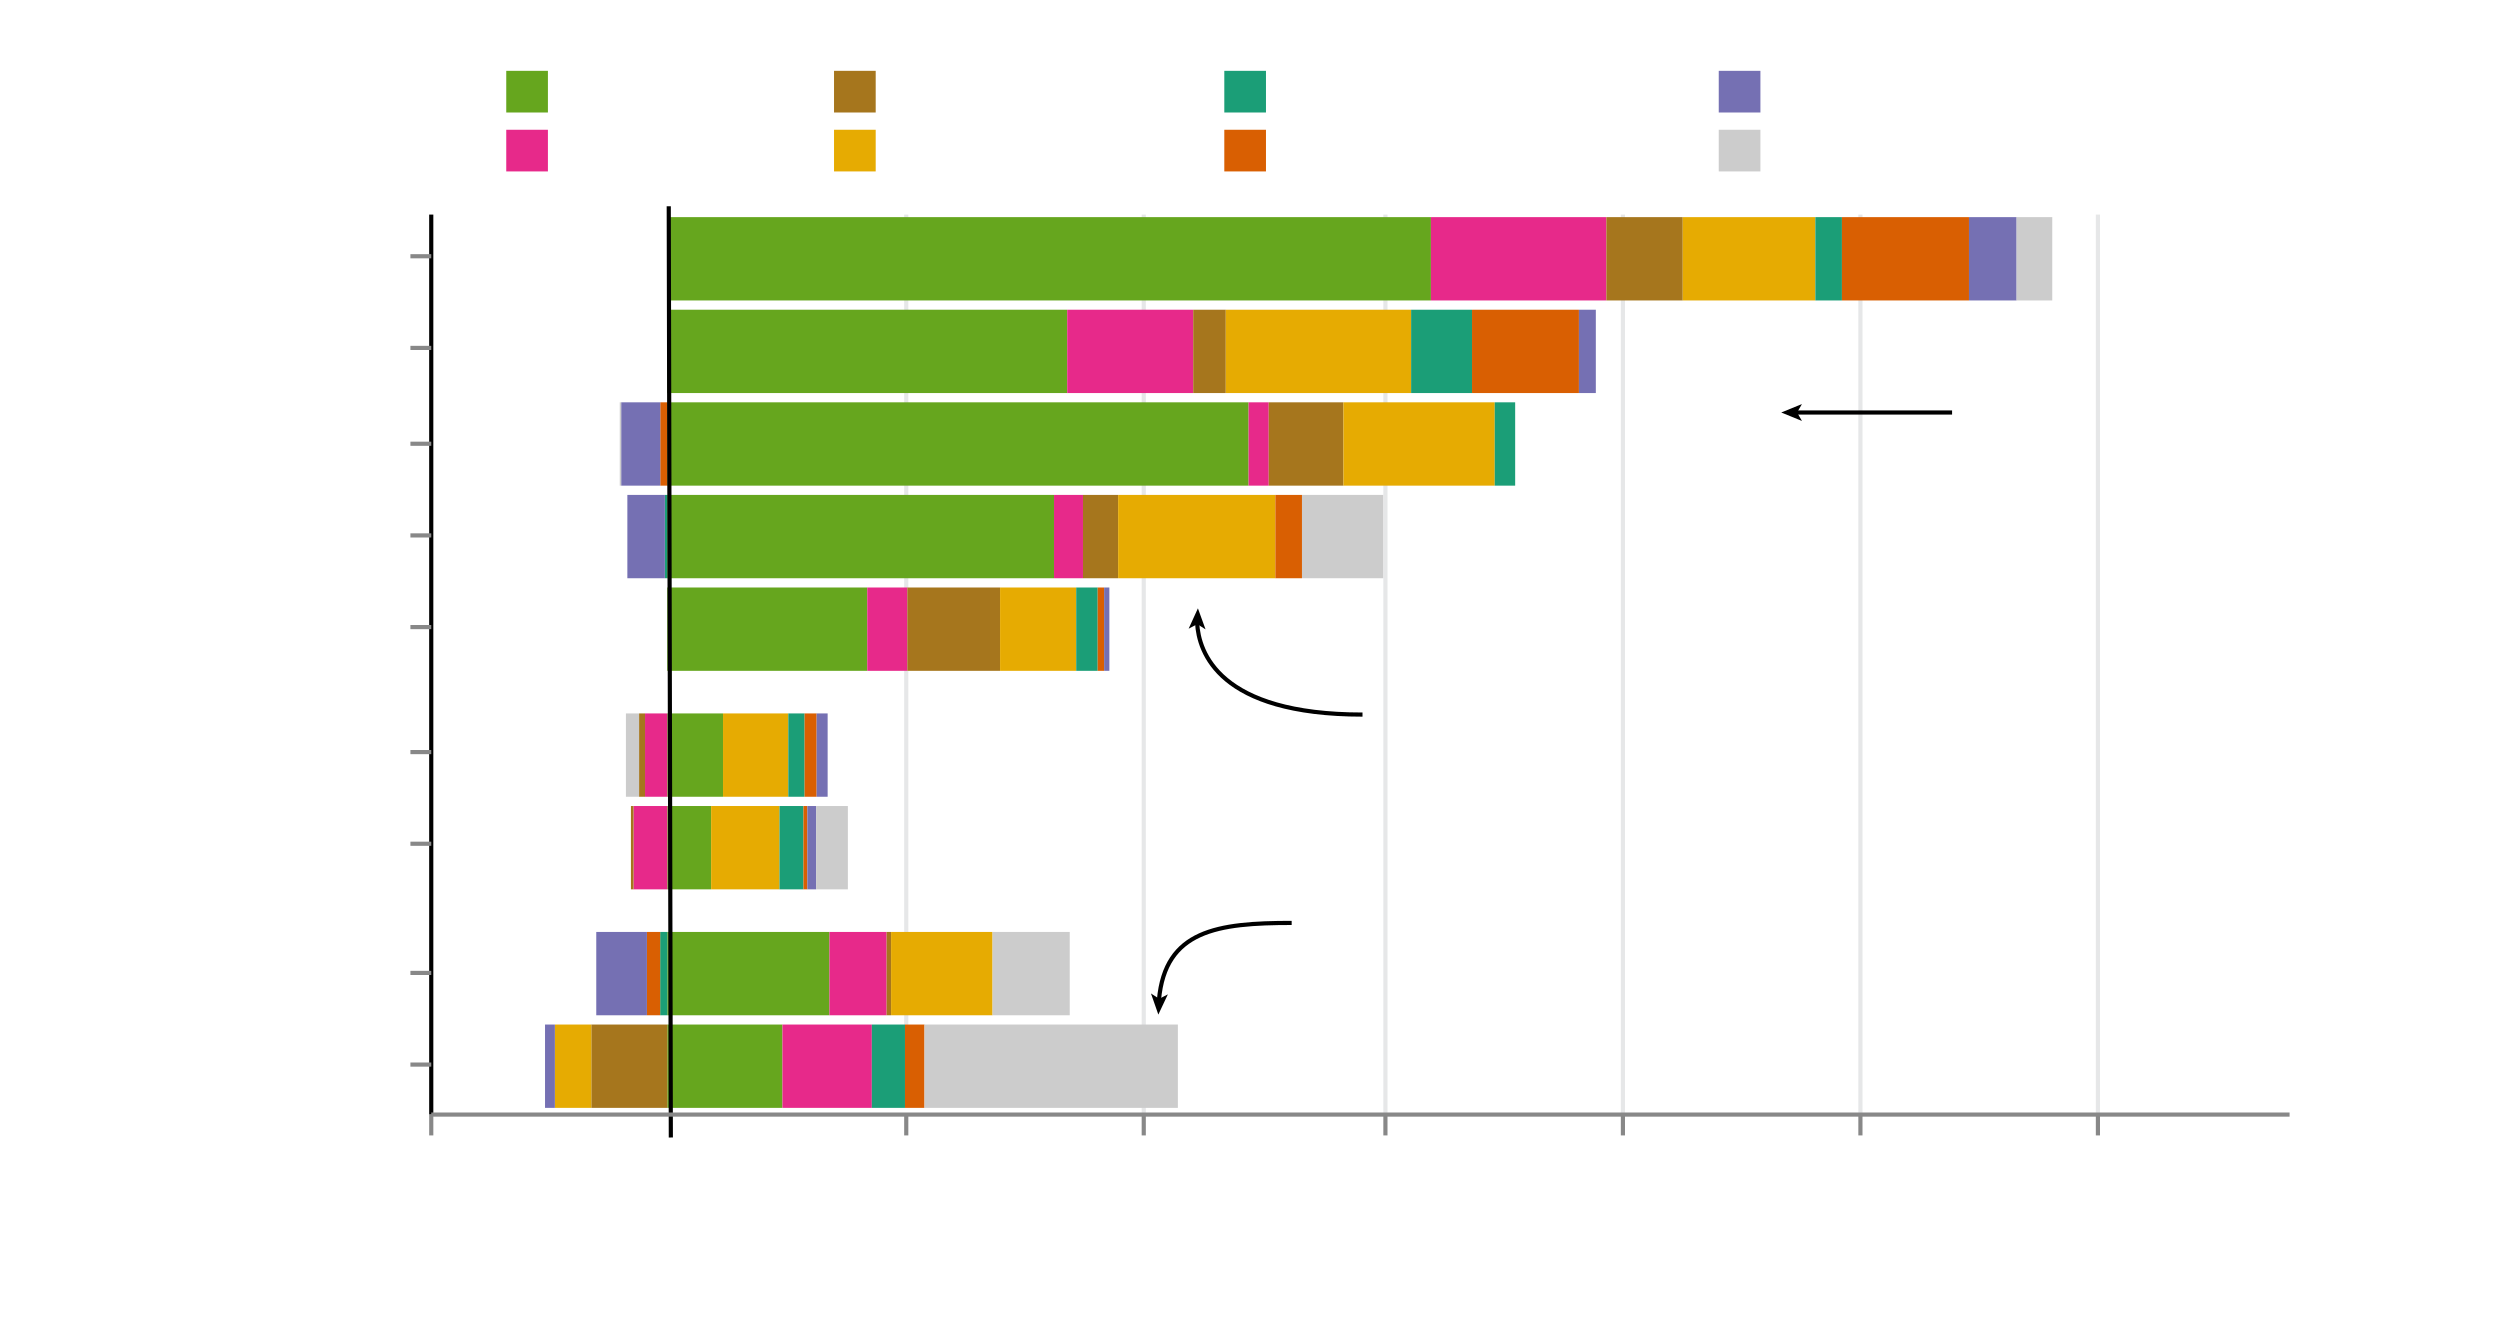
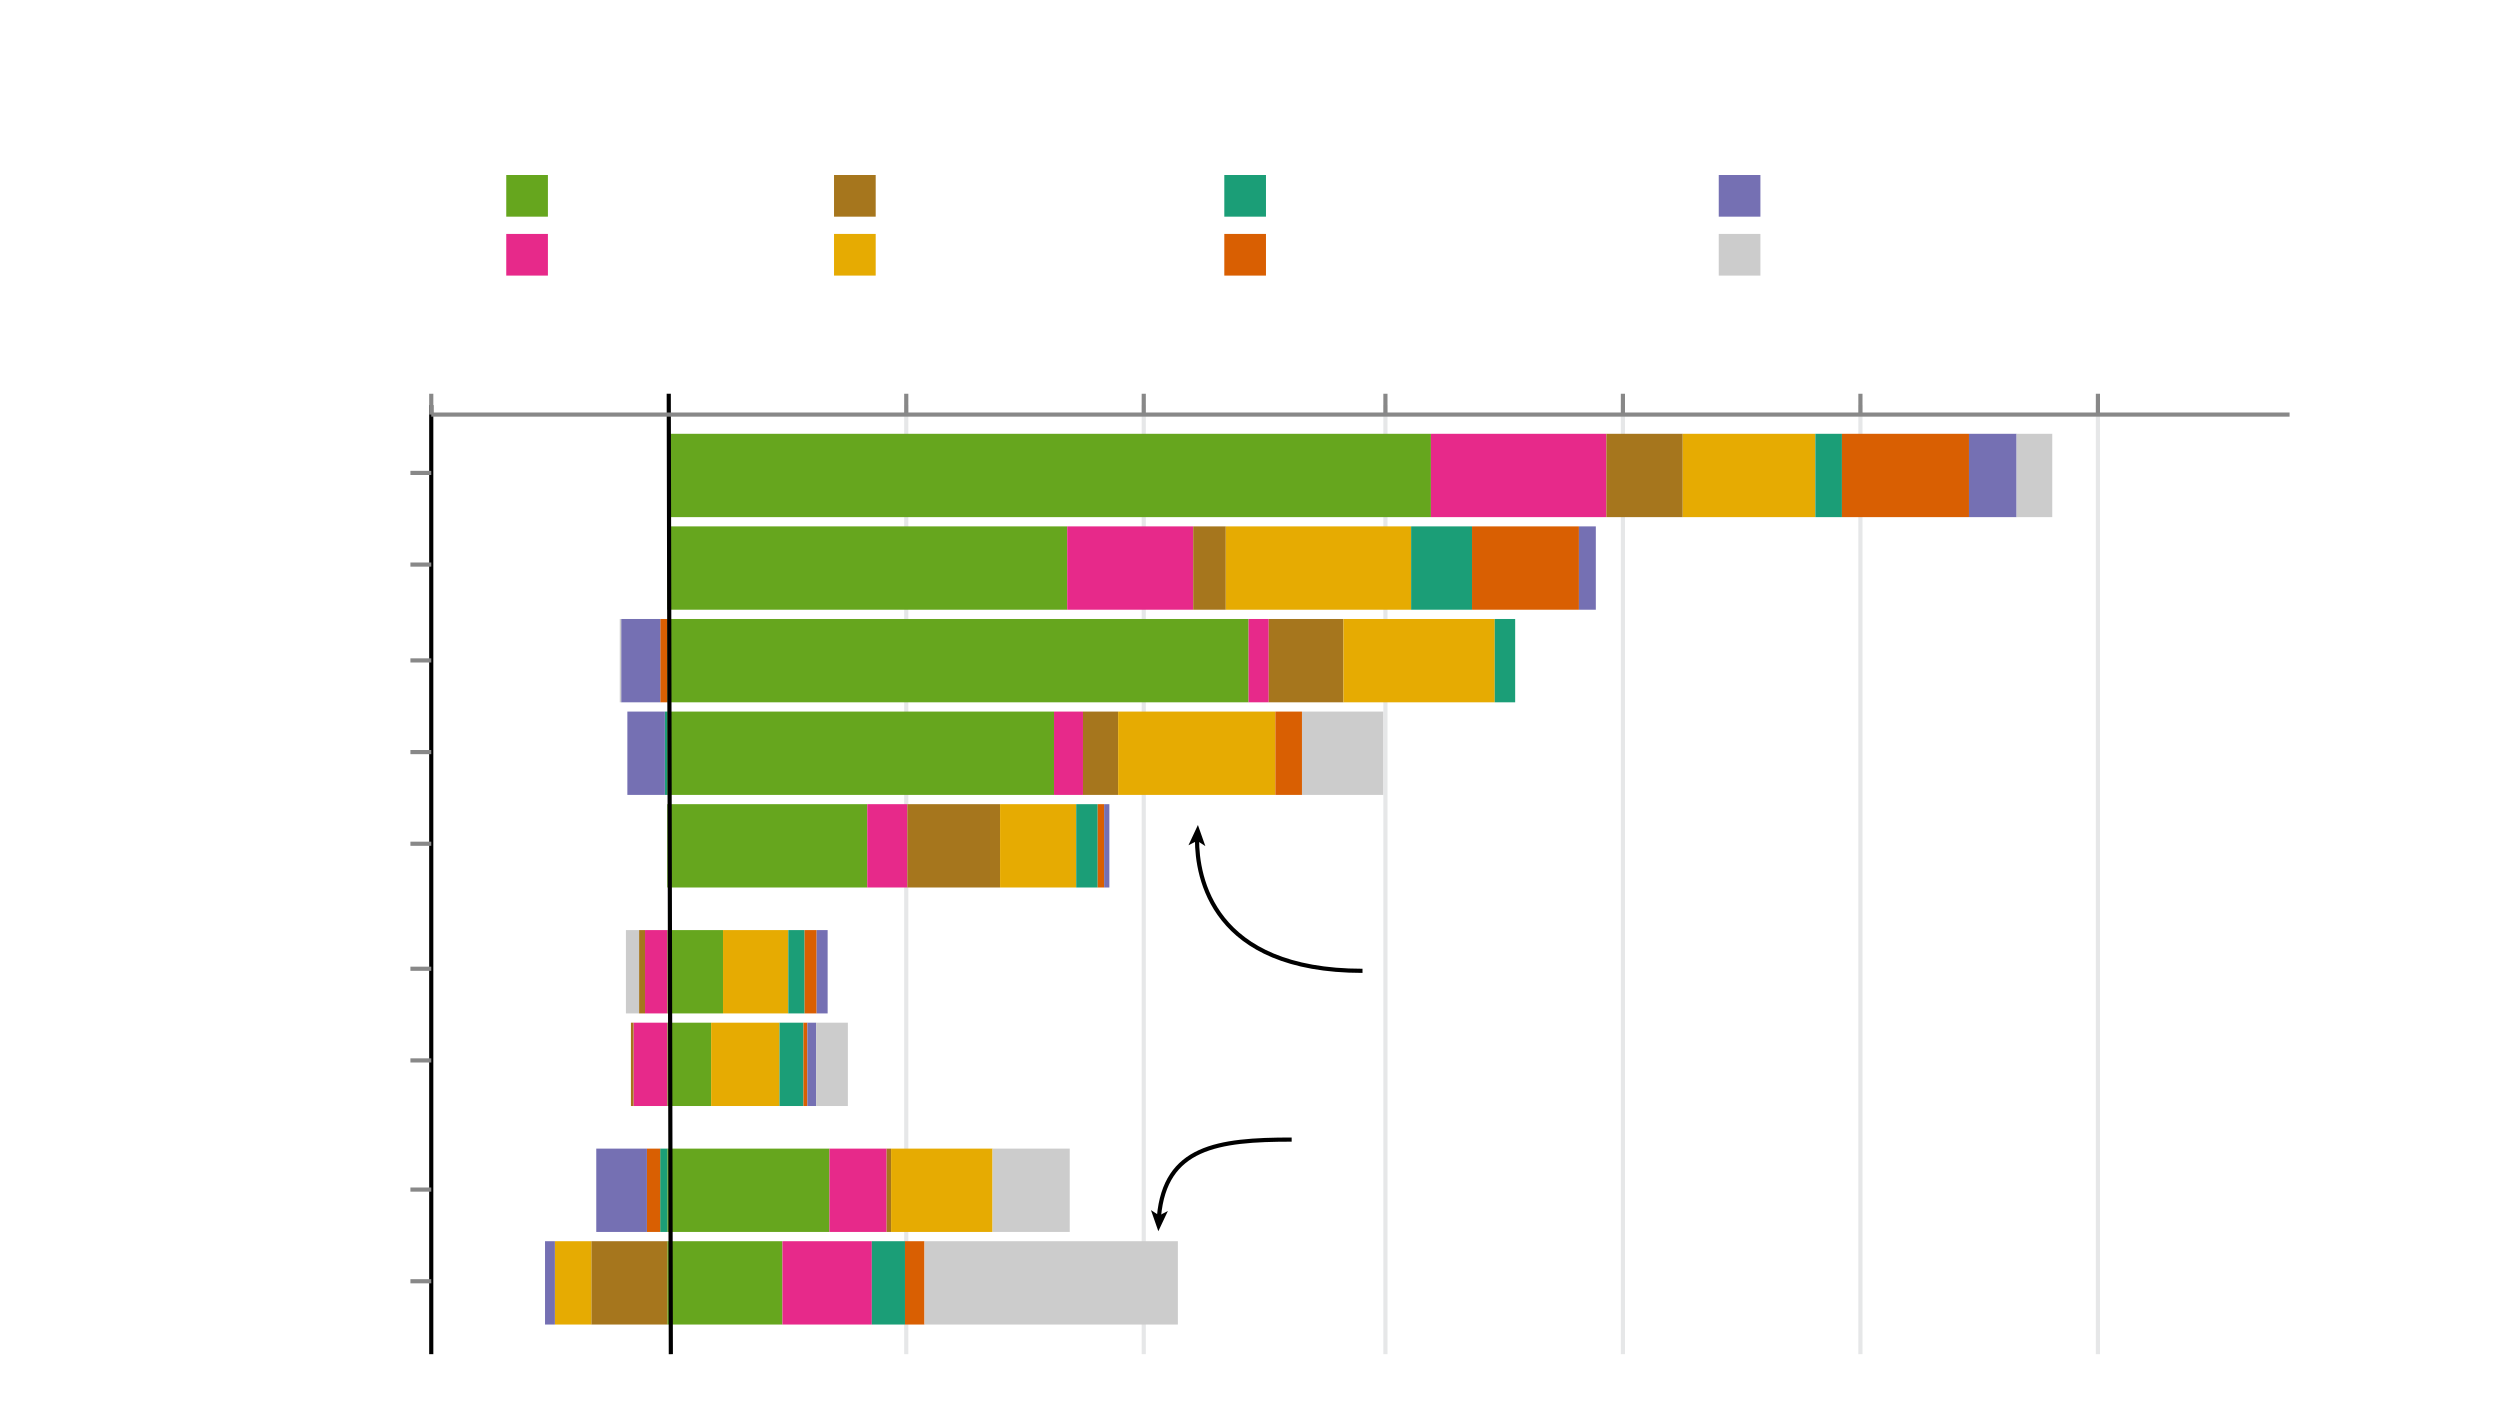
- <svg xmlns="http://www.w3.org/2000/svg" version="1.2" baseProfile="tiny" id="g-mt-economy-3-regional-change-medium-img" x="0px" y="0px" viewBox="0 0 600 321" xml:space="preserve">
+ <svg xmlns="http://www.w3.org/2000/svg" version="1.2" baseProfile="tiny" id="g-mt-economy-3-regional-change-medium-img" x="0px" y="0px" viewBox="0 0 600 340" xml:space="preserve">
  <g>
    <g transform="translate(0.5,200.5)">
-       <path fill="none" stroke="#000000" stroke-miterlimit="10" d="M103,67L103,67L103,67L103,67z" />
-       <g>
-         <g>
-           <line fill="none" stroke="#000000" x1="103" y1="67" x2="103" y2="-149" />
-           <line fill="none" stroke="#E6E7E8" x1="217" y1="59" x2="217" y2="-149" />
-           <line fill="none" stroke="#E6E7E8" x1="274" y1="67" x2="274" y2="-149" />
-           <line fill="none" stroke="#E6E7E8" x1="332" y1="67" x2="332" y2="-149" />
-           <line fill="none" stroke="#E6E7E8" x1="389" y1="67" x2="389" y2="-149" />
-           <line fill="none" stroke="#E6E7E8" x1="446" y1="67" x2="446" y2="-149" />
-           <line fill="none" stroke="#E6E7E8" x1="503" y1="67" x2="503" y2="-149" />
+       <path fill="none" stroke="#000000" stroke-miterlimit="10" d="M103-107.5L103-107.5L103-107.5L103-107.5z" />
+       <g>
+         <g>
+           <line fill="none" stroke="#000000" x1="103" y1="124.5" x2="103" y2="-103.282" />
+           <line fill="none" stroke="#E6E7E8" x1="217" y1="124.5" x2="217" y2="-103.282" />
+           <line fill="none" stroke="#E6E7E8" x1="274" y1="124.5" x2="274" y2="-103.282" />
+           <line fill="none" stroke="#E6E7E8" x1="332" y1="124.5" x2="332" y2="-103.282" />
+           <line fill="none" stroke="#E6E7E8" x1="389" y1="124.5" x2="389" y2="-103.282" />
+           <line fill="none" stroke="#E6E7E8" x1="446" y1="124.5" x2="446" y2="-103.282" />
+           <line fill="none" stroke="#E6E7E8" x1="503" y1="124.5" x2="503" y2="-103.282" />
        </g>
      </g>
    </g>
    <g>
      <g transform="translate(0.5,0.5)">
-         <path fill="none" d="M103,51L103,51L103,51L103,51z" />
+         <path fill="none" d="M103,103L103,103L103,103L103,103z" />
        <g>
          <g>
-             <line fill="none" stroke="#888888" x1="103" y1="61" x2="98" y2="61" />
-             <line fill="none" stroke="#888888" x1="103" y1="83" x2="98" y2="83" />
-             <line fill="none" stroke="#888888" x1="103" y1="106" x2="98" y2="106" />
-             <line fill="none" stroke="#888888" x1="103" y1="128" x2="98" y2="128" />
-             <line fill="none" stroke="#888888" x1="103" y1="150" x2="98" y2="150" />
+             <line fill="none" stroke="#888888" x1="103" y1="113" x2="98" y2="113" />
+             <line fill="none" stroke="#888888" x1="103" y1="135" x2="98" y2="135" />
+             <line fill="none" stroke="#888888" x1="103" y1="158" x2="98" y2="158" />
            <line fill="none" stroke="#888888" x1="103" y1="180" x2="98" y2="180" />
            <line fill="none" stroke="#888888" x1="103" y1="202" x2="98" y2="202" />
-             <line fill="none" stroke="#888888" x1="103" y1="233" x2="98" y2="233" />
-             <line fill="none" stroke="#888888" x1="103" y1="255" x2="98" y2="255" />
+             <line fill="none" stroke="#888888" x1="103" y1="232" x2="98" y2="232" />
+             <line fill="none" stroke="#888888" x1="103" y1="254" x2="98" y2="254" />
+             <line fill="none" stroke="#888888" x1="103" y1="285" x2="98" y2="285" />
+             <line fill="none" stroke="#888888" x1="103" y1="307" x2="98" y2="307" />
          </g>
        </g>
      </g>
    </g>
    <g>
-       <path fill="#66A61E" d="M160.143,223.667h38.926v20h-38.926V223.667z" />
-       <path fill="#E7298A" d="M199.069,223.667h13.714v20h-13.714V223.667z" />
-       <path fill="#A6761D" d="M212.783,223.667h1.074v20h-1.074V223.667z" />
-       <path fill="#E6AB02" d="M213.857,223.667h24.354v20h-24.354V223.667z" />
-       <path fill="#1B9E77" d="M158.44,223.667h1.703v20h-1.703V223.667z" />
-       <path fill="#D95F02" d="M155.263,223.667h3.177v20h-3.177V223.667z" />
-       <path fill="#7570B3" d="M143.103,223.667h12.16v20h-12.16V223.667z" />
-       <path fill="#CCCCCC" d="M238.211,223.667h18.526v20h-18.526V223.667z" />
-       <path fill="#66A61E" d="M160.143,245.889h27.646v20h-27.646V245.889z" />
-       <path fill="#E7298A" d="M187.789,245.889h21.451v20h-21.451V245.889z" />
-       <path fill="#A6761D" d="M141.914,245.889h18.229v20h-18.229V245.889z" />
-       <path fill="#E6AB02" d="M133.171,245.889h8.743v20h-8.743V245.889z" />
-       <path fill="#1B9E77" d="M209.24,245.889h7.954v20h-7.954V245.889z" />
-       <path fill="#D95F02" d="M217.194,245.889h4.686v20h-4.686V245.889z" />
-       <path fill="#7570B3" d="M130.806,245.889h2.366v20h-2.366V245.889z" />
-       <path fill="#CCCCCC" d="M221.88,245.889h60.811v20H221.88L221.88,245.889z" />
-       <path fill="#66A61E" d="M160.143,171.222h13.383v20h-13.383V171.222z" />
-       <path fill="#E7298A" d="M154.806,171.222h5.337v20h-5.337V171.222z" />
-       <path fill="#A6761D" d="M153.377,171.222h1.429v20h-1.429V171.222z" />
-       <path fill="#E6AB02" d="M173.526,171.222h15.669v20h-15.669V171.222z" />
-       <path fill="#1B9E77" d="M189.194,171.222h3.909v20h-3.909V171.222z" />
-       <path fill="#D95F02" d="M193.103,171.222h2.891v20h-2.891V171.222z" />
-       <path fill="#7570B3" d="M195.994,171.222h2.64v20h-2.64V171.222z" />
-       <path fill="#CCCCCC" d="M150.223,171.222h3.154v20h-3.154V171.222z" />
-       <path fill="#66A61E" d="M160.143,193.444h10.526v20h-10.526V193.444z" />
-       <path fill="#E7298A" d="M152.04,193.444h8.103v20h-8.103V193.444z" />
-       <path fill="#A6761D" d="M151.423,193.444h0.617v20h-0.617V193.444z" />
-       <path fill="#E6AB02" d="M170.669,193.444h16.411v20h-16.411V193.444z" />
-       <path fill="#1B9E77" d="M187.08,193.444h5.749v20h-5.749V193.444z" />
-       <path fill="#D95F02" d="M192.829,193.444h0.937v20h-0.937V193.444z" />
-       <path fill="#7570B3" d="M193.766,193.444h2.114v20h-2.114V193.444z" />
-       <path fill="#CCCCCC" d="M195.88,193.444h7.611v20h-7.611V193.444z" />
-       <path fill="#66A61E" d="M160.143,118.778h92.823v20h-92.823V118.778z" />
-       <path fill="#E7298A" d="M252.966,118.778h6.949v20h-6.949V118.778z" />
-       <path fill="#A6761D" d="M259.914,118.778h8.434v20h-8.434V118.778z" />
-       <path fill="#E6AB02" d="M268.349,118.778h37.737v20h-37.737V118.778z" />
-       <path fill="#1B9E77" d="M159.571,118.778h0.571v20h-0.571V118.778z" />
-       <path fill="#D95F02" d="M306.086,118.778h6.389v20h-6.389V118.778z" />
-       <path fill="#7570B3" d="M150.566,118.778h9.006v20h-9.006V118.778z" />
-       <path fill="#CCCCCC" d="M312.474,118.778h19.497v20h-19.497V118.778z" />
-       <path fill="#66A61E" d="M160.143,52.111h183.28v20h-183.28V52.111z" />
-       <path fill="#E7298A" d="M343.423,52.111h42.103v20h-42.103V52.111z" />
-       <path fill="#A6761D" d="M385.526,52.111h18.331v20h-18.331V52.111z" />
-       <path fill="#E6AB02" d="M403.857,52.111h31.829v20h-31.829V52.111z" />
-       <path fill="#1B9E77" d="M435.686,52.111h6.377v20h-6.377V52.111z" />
-       <path fill="#D95F02" d="M442.063,52.111h30.491v20h-30.491V52.111z" />
-       <path fill="#7570B3" d="M472.554,52.111h11.429v20h-11.429V52.111z" />
-       <path fill="#CCCCCC" d="M483.983,52.111h8.56v20h-8.56V52.111z" />
-       <path fill="#66A61E" d="M160.143,141h48v20h-48V141z" />
-       <path fill="#E7298A" d="M208.143,141h9.623v20h-9.623V141z" />
-       <path fill="#A6761D" d="M217.766,141h22.251v20h-22.251V141z" />
-       <path fill="#E6AB02" d="M240.017,141h18.274v20h-18.274V141z" />
-       <path fill="#1B9E77" d="M258.291,141h5.154v20h-5.154V141z" />
-       <path fill="#D95F02" d="M263.446,141h1.543v20h-1.543V141z" />
-       <path fill="#7570B3" d="M264.989,141h1.257v20h-1.257V141z" />
-       <path fill="#CCCCCC" d="M266.246,141L266.246,141v20l0,0V141z" />
-       <path fill="#66A61E" d="M160.143,96.556h139.52v20h-139.52V96.556z" />
-       <path fill="#E7298A" d="M299.663,96.556h4.834v20h-4.834V96.556z" />
-       <path fill="#A6761D" d="M304.497,96.556h17.931v20h-17.931V96.556z" />
-       <path fill="#E6AB02" d="M322.429,96.556h36.309v20h-36.309V96.556z" />
-       <path fill="#1B9E77" d="M358.737,96.556h4.903v20h-4.903V96.556z" />
-       <path fill="#D95F02" d="M158.463,96.556h1.68v20h-1.68V96.556z" />
-       <path fill="#7570B3" d="M149.08,96.556h9.383v20h-9.383V96.556z" />
-       <path fill="#CCCCCC" d="M148.737,96.556h0.343v20h-0.343V96.556z" />
-       <path fill="#66A61E" d="M160.143,74.333h95.989v20h-95.989V74.333z" />
-       <path fill="#E7298A" d="M256.131,74.333h30.24v20h-30.24V74.333z" />
-       <path fill="#A6761D" d="M286.371,74.333h7.817v20h-7.817V74.333z" />
-       <path fill="#E6AB02" d="M294.189,74.333h44.48v20h-44.48V74.333z" />
-       <path fill="#1B9E77" d="M338.669,74.333h14.617v20h-14.617V74.333z" />
-       <path fill="#D95F02" d="M353.286,74.333h25.657v20h-25.657L353.286,74.333z" />
-       <path fill="#7570B3" d="M378.943,74.333H383v20h-4.057V74.333z" />
-       <path fill="#CCCCCC" d="M383,74.333L383,74.333v20l0,0V74.333z" />
-     </g>
-     <path fill="none" d="M103.5,267.5L103.5,267.5L103.5,267.5L103.5,267.5z" />
-     <g>
-       <g>
-         <line fill="none" stroke="#888888" x1="103.5" y1="267.5" x2="103.5" y2="272.5" />
-         <line fill="none" stroke="#888888" x1="217.5" y1="267.5" x2="217.5" y2="272.5" />
-         <line fill="none" stroke="#888888" x1="274.5" y1="267.5" x2="274.5" y2="272.5" />
-         <line fill="none" stroke="#888888" x1="332.5" y1="267.5" x2="332.5" y2="272.5" />
-         <line fill="none" stroke="#888888" x1="389.5" y1="267.5" x2="389.5" y2="272.5" />
-         <line fill="none" stroke="#888888" x1="446.5" y1="267.5" x2="446.5" y2="272.5" />
-         <line fill="none" stroke="#888888" x1="503.5" y1="267.5" x2="503.5" y2="272.5" />
-         <line fill="none" stroke="#000000" stroke-miterlimit="10" x1="161" y1="273" x2="160.5" y2="49.5" />
-       </g>
-       <polyline fill="none" stroke="#888888" points="103.5,267.5 160.5,267.5 549.5,267.5   " />
-     </g>
-     <g>
-       <g>
-         <path fill="#E7298A" d="M121.5,31.143h10v10h-10" />
+       <path fill="#66A61E" d="M160.143,275.667h38.926v20h-38.926V275.667z" />
+       <path fill="#E7298A" d="M199.069,275.667h13.714v20h-13.714V275.667z" />
+       <path fill="#A6761D" d="M212.783,275.667h1.074v20h-1.074V275.667z" />
+       <path fill="#E6AB02" d="M213.857,275.667h24.354v20h-24.354V275.667z" />
+       <path fill="#1B9E77" d="M158.44,275.667h1.703v20h-1.703V275.667z" />
+       <path fill="#D95F02" d="M155.263,275.667h3.177v20h-3.177V275.667z" />
+       <path fill="#7570B3" d="M143.103,275.667h12.16v20h-12.16V275.667z" />
+       <path fill="#CCCCCC" d="M238.211,275.667h18.526v20h-18.526V275.667z" />
+       <path fill="#66A61E" d="M160.143,297.889h27.646v20h-27.646V297.889z" />
+       <path fill="#E7298A" d="M187.789,297.889h21.451v20h-21.451V297.889z" />
+       <path fill="#A6761D" d="M141.914,297.889h18.229v20h-18.229V297.889z" />
+       <path fill="#E6AB02" d="M133.171,297.889h8.743v20h-8.743V297.889z" />
+       <path fill="#1B9E77" d="M209.24,297.889h7.954v20h-7.954V297.889z" />
+       <path fill="#D95F02" d="M217.194,297.889h4.686v20h-4.686V297.889z" />
+       <path fill="#7570B3" d="M130.806,297.889h2.366v20h-2.366V297.889z" />
+       <path fill="#CCCCCC" d="M221.88,297.889h60.811v20H221.88L221.88,297.889z" />
+       <path fill="#66A61E" d="M160.143,223.222h13.383v20h-13.383V223.222z" />
+       <path fill="#E7298A" d="M154.806,223.222h5.337v20h-5.337V223.222z" />
+       <path fill="#A6761D" d="M153.377,223.222h1.429v20h-1.429V223.222z" />
+       <path fill="#E6AB02" d="M173.526,223.222h15.669v20h-15.669V223.222z" />
+       <path fill="#1B9E77" d="M189.194,223.222h3.909v20h-3.909V223.222z" />
+       <path fill="#D95F02" d="M193.103,223.222h2.891v20h-2.891V223.222z" />
+       <path fill="#7570B3" d="M195.994,223.222h2.64v20h-2.64V223.222z" />
+       <path fill="#CCCCCC" d="M150.223,223.222h3.154v20h-3.154V223.222z" />
+       <path fill="#66A61E" d="M160.143,245.444h10.526v20h-10.526V245.444z" />
+       <path fill="#E7298A" d="M152.04,245.444h8.103v20h-8.103V245.444z" />
+       <path fill="#A6761D" d="M151.423,245.444h0.617v20h-0.617V245.444z" />
+       <path fill="#E6AB02" d="M170.669,245.444h16.411v20h-16.411V245.444z" />
+       <path fill="#1B9E77" d="M187.08,245.444h5.749v20h-5.749V245.444z" />
+       <path fill="#D95F02" d="M192.829,245.444h0.937v20h-0.937V245.444z" />
+       <path fill="#7570B3" d="M193.766,245.444h2.114v20h-2.114V245.444z" />
+       <path fill="#CCCCCC" d="M195.88,245.444h7.611v20h-7.611V245.444z" />
+       <path fill="#66A61E" d="M160.143,170.778h92.823v20h-92.823V170.778z" />
+       <path fill="#E7298A" d="M252.966,170.778h6.949v20h-6.949V170.778z" />
+       <path fill="#A6761D" d="M259.914,170.778h8.434v20h-8.434V170.778z" />
+       <path fill="#E6AB02" d="M268.349,170.778h37.737v20h-37.737V170.778z" />
+       <path fill="#1B9E77" d="M159.571,170.778h0.571v20h-0.571V170.778z" />
+       <path fill="#D95F02" d="M306.086,170.778h6.389v20h-6.389V170.778z" />
+       <path fill="#7570B3" d="M150.566,170.778h9.006v20h-9.006V170.778z" />
+       <path fill="#CCCCCC" d="M312.474,170.778h19.497v20h-19.497V170.778z" />
+       <path fill="#66A61E" d="M160.143,104.111h183.28v20h-183.28V104.111z" />
+       <path fill="#E7298A" d="M343.423,104.111h42.103v20h-42.103V104.111z" />
+       <path fill="#A6761D" d="M385.526,104.111h18.331v20h-18.331V104.111z" />
+       <path fill="#E6AB02" d="M403.857,104.111h31.829v20h-31.829V104.111z" />
+       <path fill="#1B9E77" d="M435.686,104.111h6.377v20h-6.377V104.111z" />
+       <path fill="#D95F02" d="M442.063,104.111h30.491v20h-30.491V104.111z" />
+       <path fill="#7570B3" d="M472.554,104.111h11.429v20h-11.429V104.111z" />
+       <path fill="#CCCCCC" d="M483.983,104.111h8.56v20h-8.56V104.111z" />
+       <path fill="#66A61E" d="M160.143,193h48v20h-48V193z" />
+       <path fill="#E7298A" d="M208.143,193h9.623v20h-9.623V193z" />
+       <path fill="#A6761D" d="M217.766,193h22.251v20h-22.251V193z" />
+       <path fill="#E6AB02" d="M240.017,193h18.274v20h-18.274V193z" />
+       <path fill="#1B9E77" d="M258.291,193h5.154v20h-5.154V193z" />
+       <path fill="#D95F02" d="M263.446,193h1.543v20h-1.543V193z" />
+       <path fill="#7570B3" d="M264.989,193h1.257v20h-1.257V193z" />
+       <path fill="#CCCCCC" d="M266.246,193L266.246,193v20l0,0V193z" />
+       <path fill="#66A61E" d="M160.143,148.556h139.52v20h-139.52V148.556z" />
+       <path fill="#E7298A" d="M299.663,148.556h4.834v20h-4.834V148.556z" />
+       <path fill="#A6761D" d="M304.497,148.556h17.931v20h-17.931V148.556z" />
+       <path fill="#E6AB02" d="M322.429,148.556h36.309v20h-36.309V148.556z" />
+       <path fill="#1B9E77" d="M358.737,148.556h4.903v20h-4.903V148.556z" />
+       <path fill="#D95F02" d="M158.463,148.556h1.68v20h-1.68V148.556z" />
+       <path fill="#7570B3" d="M149.08,148.556h9.383v20h-9.383V148.556z" />
+       <path fill="#CCCCCC" d="M148.737,148.556h0.343v20h-0.343V148.556z" />
+       <path fill="#66A61E" d="M160.143,126.333h95.989v20h-95.989V126.333z" />
+       <path fill="#E7298A" d="M256.131,126.333h30.24v20h-30.24V126.333z" />
+       <path fill="#A6761D" d="M286.371,126.333h7.817v20h-7.817V126.333z" />
+       <path fill="#E6AB02" d="M294.189,126.333h44.48v20h-44.48V126.333z" />
+       <path fill="#1B9E77" d="M338.669,126.333h14.617v20h-14.617V126.333z" />
+       <path fill="#D95F02" d="M353.286,126.333h25.657v20h-25.657L353.286,126.333z" />
+       <path fill="#7570B3" d="M378.943,126.333H383v20h-4.057V126.333z" />
+       <path fill="#CCCCCC" d="M383,126.333L383,126.333v20l0,0V126.333z" />
+     </g>
+     <path fill="none" d="M103.5,99.5L103.5,99.5L103.5,99.5L103.5,99.5z" />
+     <g>
+       <g>
+         <line fill="none" stroke="#888888" x1="103.5" y1="99.5" x2="103.5" y2="94.5" />
+         <line fill="none" stroke="#888888" x1="217.5" y1="99.5" x2="217.5" y2="94.5" />
+         <line fill="none" stroke="#888888" x1="274.5" y1="99.5" x2="274.5" y2="94.5" />
+         <line fill="none" stroke="#888888" x1="332.5" y1="99.5" x2="332.5" y2="94.5" />
+         <line fill="none" stroke="#888888" x1="389.5" y1="99.5" x2="389.5" y2="94.5" />
+         <line fill="none" stroke="#888888" x1="446.5" y1="99.5" x2="446.5" y2="94.5" />
+         <line fill="none" stroke="#888888" x1="503.5" y1="99.5" x2="503.5" y2="94.5" />
+         <line fill="none" stroke="#000000" stroke-miterlimit="10" x1="161" y1="325" x2="160.5" y2="94.5" />
+       </g>
+       <polyline fill="none" stroke="#888888" points="103.5,99.5 161,99.5 549.5,99.5   " />
+     </g>
+     <g>
+       <g>
+         <path fill="#E7298A" d="M121.5,56.143h10v10h-10" />
        <g>
          <g display="none">
-             <text transform="matrix(1 0 0 1 136.5 39.1429)" display="inline" font-family="'ArialMT'" font-size="10px">T</text>
-             <text transform="matrix(1 0 0 1 142.2373 39.1429)" display="inline" font-family="'ArialMT'" font-size="10px">r</text>
-             <text transform="matrix(1 0 0 1 145.5674 39.1429)" display="inline" font-family="'ArialMT'" font-size="10px">a</text>
-             <text transform="matrix(1 0 0 1 151.1289 39.1429)" display="inline" font-family="'ArialMT'" font-size="10px">d</text>
-             <text transform="matrix(1 0 0 1 156.6904 39.1429)" display="inline" font-family="'ArialMT'" font-size="10px">e</text>
+             <text transform="matrix(1 0 0 1 136.5 64.1429)" display="inline" font-family="'ArialMT'" font-size="12px">T</text>
+             <text transform="matrix(1 0 0 1 143.3848 64.1429)" display="inline" font-family="'ArialMT'" font-size="12px">r</text>
+             <text transform="matrix(1 0 0 1 147.3809 64.1429)" display="inline" font-family="'ArialMT'" font-size="12px">a</text>
+             <text transform="matrix(1 0 0 1 154.0547 64.1429)" display="inline" font-family="'ArialMT'" font-size="12px">d</text>
+             <text transform="matrix(1 0 0 1 160.7285 64.1429)" display="inline" font-family="'ArialMT'" font-size="12px">e</text>
          </g>
        </g>
      </g>
      <g>
-         <path fill="#66A61E" d="M121.5,17h10v10h-10" />
-         <g>
-           <text transform="matrix(1 0 0 1 136.5 25)" display="none" font-family="'ArialMT'" font-size="10px">Services</text>
-         </g>
-       </g>
-     </g>
-     <g>
-       <g>
-         <path fill="#1B9E77" d="M293.833,17h10v10h-10" />
-         <g>
-           <text transform="matrix(1 0 0 1 308.8333 25.0001)" display="none" font-family="'ArialMT'" font-size="10px">Natural Resources</text>
-         </g>
-       </g>
-       <g>
-         <path fill="#D95F02" d="M293.833,31.143h10v10h-10" />
-         <g>
-           <text transform="matrix(1 0 0 1 308.8333 39.143)" display="none" font-family="'ArialMT'" font-size="10px">Construction</text>
-         </g>
-       </g>
-     </g>
-     <g>
-       <g>
-         <path fill="#E6AB02" d="M200.167,31.142h10v10h-10" />
-         <g>
-           <text transform="matrix(1 0 0 1 215.1667 39.1425)" display="none" font-family="'ArialMT'" font-size="10px">Healthcare</text>
-         </g>
-       </g>
-       <g>
-         <path fill="#A6761D" d="M200.167,17h10v10h-10" />
-         <g>
-           <text transform="matrix(1 0 0 1 215.1667 24.9996)" display="none" font-family="'ArialMT'" font-size="10px">Government</text>
-         </g>
-       </g>
-     </g>
-     <g>
-       <g>
-         <path fill="#7570B3" d="M412.5,17h10v10h-10" />
-         <g>
-           <text transform="matrix(1 0 0 1 427.5 24.9997)" display="none" font-family="'ArialMT'" font-size="10px">Manufacturing</text>
-         </g>
-       </g>
-       <g>
-         <path fill="#CCCCCC" d="M412.5,31.143h10v10h-10" />
-         <g>
-           <text transform="matrix(1 0 0 1 427.5 39.1426)" display="none" font-family="'ArialMT'" font-size="10px">Uncategorized</text>
-         </g>
-       </g>
-     </g>
-     <g>
-       <path fill="none" stroke="#000000" stroke-miterlimit="10" d="M327,171.5c-34.49,0-39.314-14.979-39.687-21.977" />
-       <g>
-         <polygon points="287.5,146 289.332,151.052 287.348,149.791 285.271,150.889    " />
-       </g>
-     </g>
-     <g>
-       <path fill="none" stroke="#000000" stroke-miterlimit="10" d="M310,221.5c-17.817,0-30.358,1.759-31.851,18.47" />
-       <g>
-         <polygon points="278,243.5 276.231,238.426 278.199,239.711 280.29,238.639    " />
-       </g>
-     </g>
-     <g>
-       <line fill="none" stroke="#000000" stroke-miterlimit="10" x1="468.5" y1="99" x2="431.03" y2="99" />
-       <g>
-         <polygon points="427.5,99 432.475,96.967 431.294,99 432.475,101.032    " />
+         <path fill="#66A61E" d="M121.5,42h10v10h-10" />
+         <g>
+           <text transform="matrix(1 0 0 1 136.5 50)" display="none" font-family="'ArialMT'" font-size="12px">Services</text>
+         </g>
+       </g>
+     </g>
+     <g>
+       <g>
+         <path fill="#1B9E77" d="M293.833,42h10v10h-10" />
+         <g>
+           <text transform="matrix(1 0 0 1 308.8333 50.0001)" display="none" font-family="'ArialMT'" font-size="12px">Natural Resources</text>
+         </g>
+       </g>
+       <g>
+         <path fill="#D95F02" d="M293.833,56.143h10v10h-10" />
+         <g>
+           <text transform="matrix(1 0 0 1 308.8333 64.143)" display="none" font-family="'ArialMT'" font-size="12px">Construction</text>
+         </g>
+       </g>
+     </g>
+     <g>
+       <g>
+         <path fill="#E6AB02" d="M200.167,56.142h10v10h-10" />
+         <g>
+           <text transform="matrix(1 0 0 1 215.1667 64.1425)" display="none" font-family="'ArialMT'" font-size="12px">Healthcare</text>
+         </g>
+       </g>
+       <g>
+         <path fill="#A6761D" d="M200.167,42h10v10h-10" />
+         <g>
+           <text transform="matrix(1 0 0 1 215.1667 49.9996)" display="none" font-family="'ArialMT'" font-size="12px">Government</text>
+         </g>
+       </g>
+     </g>
+     <g>
+       <g>
+         <path fill="#7570B3" d="M412.5,42h10v10h-10" />
+         <g>
+           <text transform="matrix(1 0 0 1 427.5 49.9997)" display="none" font-family="'ArialMT'" font-size="12px">Manufacturing</text>
+         </g>
+       </g>
+       <g>
+         <path fill="#CCCCCC" d="M412.5,56.143h10v10h-10" />
+         <g>
+           <text transform="matrix(1 0 0 1 427.5 64.1426)" display="none" font-family="'ArialMT'" font-size="12px">Category witheld</text>
+         </g>
+       </g>
+     </g>
+     <g>
+       <path fill="none" stroke="#000000" stroke-miterlimit="10" d="M327,233c-36.161,0-39.712-22.6-39.712-31.479" />
+       <g>
+         <polygon points="287.5,198 289.286,203.068 287.314,201.79 285.226,202.869    " />
+       </g>
+     </g>
+     <g>
+       <path fill="none" stroke="#000000" stroke-miterlimit="10" d="M310,273.5c-17.817,0-30.358,1.759-31.851,18.47" />
+       <g>
+         <polygon points="278,295.5 276.231,290.426 278.199,291.711 280.29,290.639    " />
      </g>
    </g>
  </g>
  <style type="text/css">
#g-mt-economy-3-regional-change-medium-img rect, #g-mt-economy-3-regional-change-medium-img circle, #g-mt-economy-3-regional-change-medium-img path, #g-mt-economy-3-regional-change-medium-img line, #g-mt-economy-3-regional-change-medium-img polyline { vector-effect: non-scaling-stroke; }
</style>
</svg>
